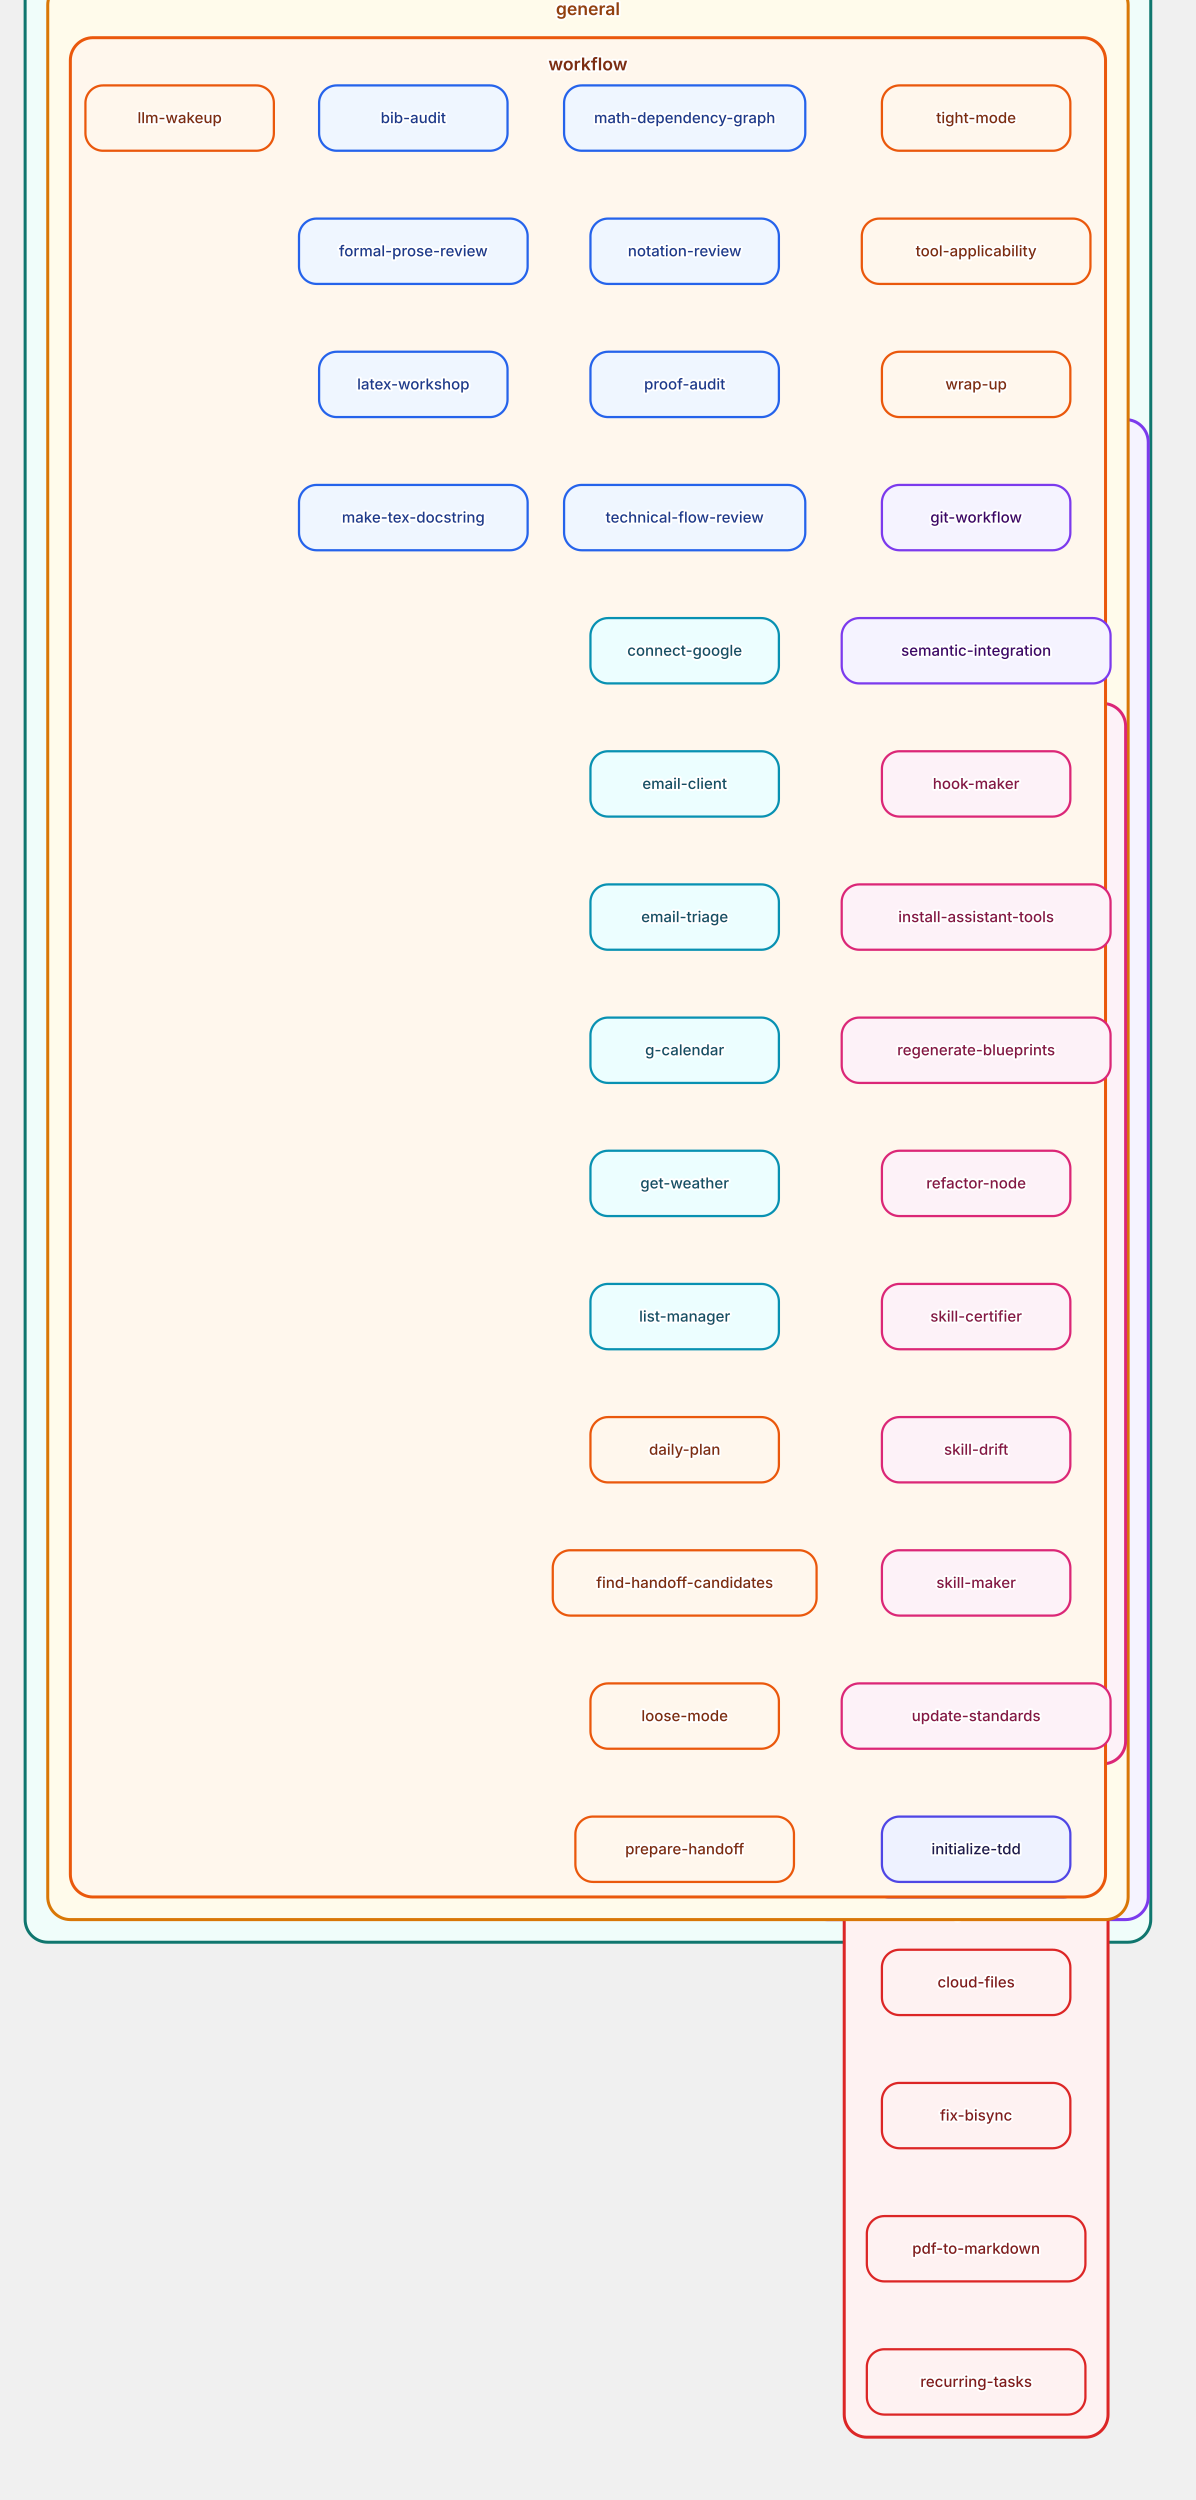
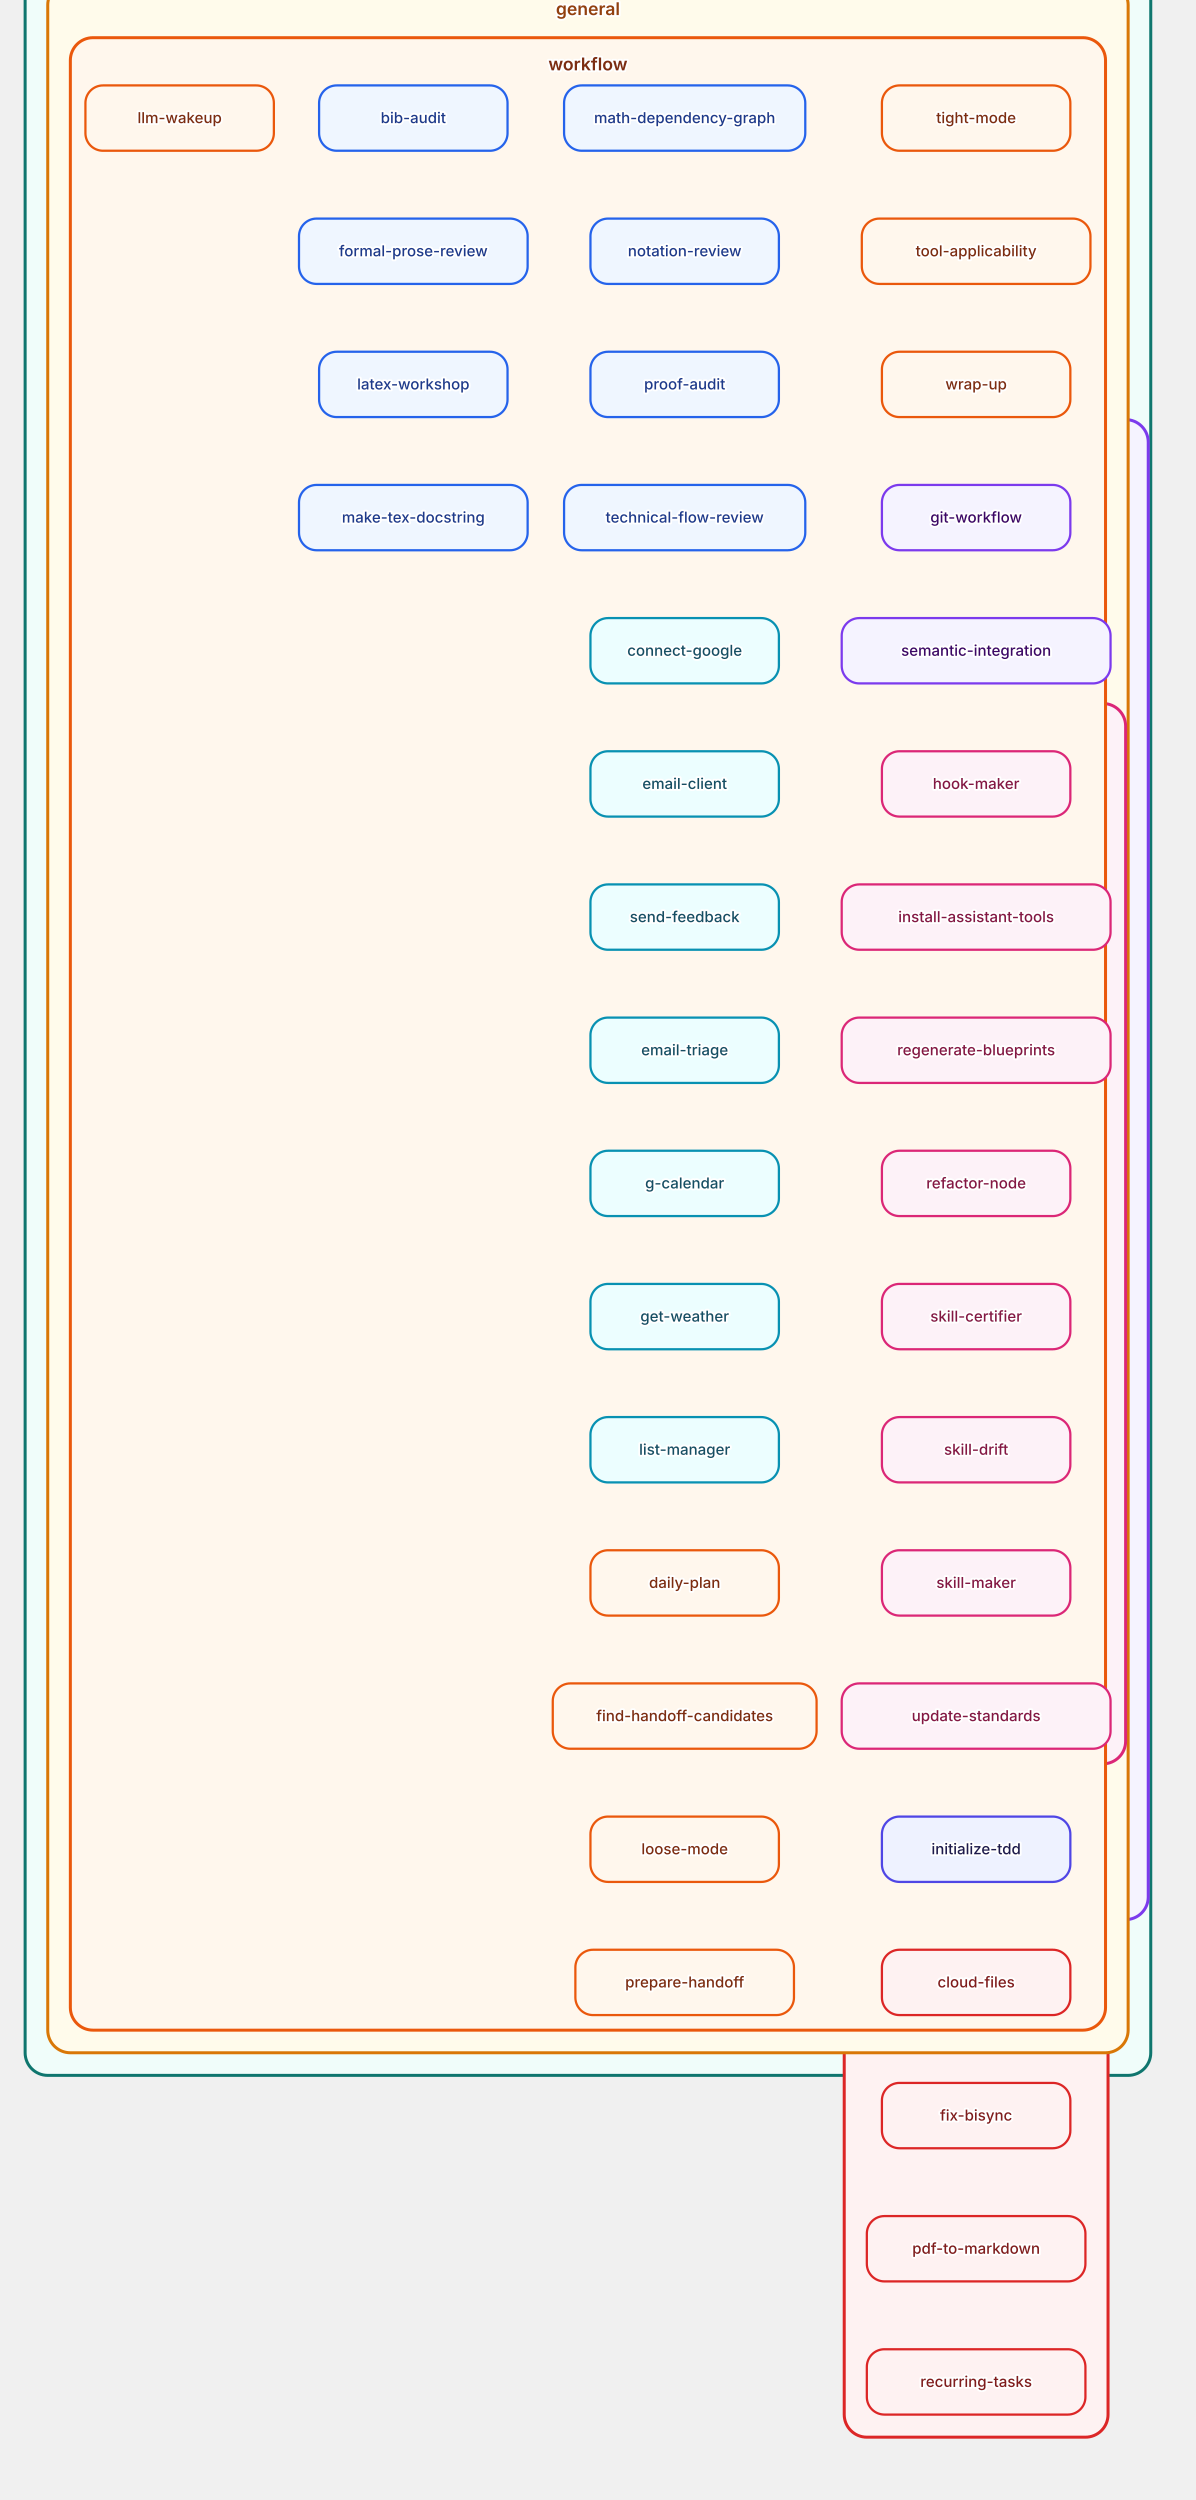
<svg xmlns="http://www.w3.org/2000/svg" width="952" height="1990" viewBox="0 0 952 1990">
  <defs>
    <marker id="arrow-end" markerWidth="10" markerHeight="8" refX="8" refY="4" orient="auto" markerUnits="strokeWidth">
      <path d="M0 0 L8 4 L0 8 Z" fill="#64748b" />
    </marker>
    <marker id="arrow-start" markerWidth="10" markerHeight="8" refX="2" refY="4" orient="auto-start-reverse" markerUnits="strokeWidth">
      <path d="M8 0 L0 4 L8 8 Z" fill="#64748b" />
    </marker>
  </defs>
  <g transform="translate(56 56)">
    <g id="edges" />
    <g id="groups">
      <g id="assistant" data-kind="group">
-         <rect x="-36" y="-122" width="896" height="1612" rx="18" ry="18" fill="#f0fdfa" stroke="#0f766e" stroke-width="2.4" />
+         <rect x="-36" y="-122" width="896" height="1718" rx="18" ry="18" fill="#f0fdfa" stroke="#0f766e" stroke-width="2.4" />
        <text x="412" y="-96" text-anchor="middle" font-family="Inter, Segoe UI, sans-serif" font-size="14" font-weight="600" fill="#134e4a" stroke="#ffffff" stroke-width="3" stroke-linejoin="round" paint-order="stroke">
          <tspan x="412" dy="0">assistant</tspan>
        </text>
      </g>
      <g id="development" data-kind="group">
        <rect x="584" y="278" width="274" height="1194" rx="18" ry="18" fill="#f5f3ff" stroke="#7c3aed" stroke-width="2.4" />
        <text x="721" y="304" text-anchor="middle" font-family="Inter, Segoe UI, sans-serif" font-size="14" font-weight="600" fill="#3b0764" stroke="#ffffff" stroke-width="3" stroke-linejoin="round" paint-order="stroke">
          <tspan x="721" dy="0">development</tspan>
        </text>
      </g>
      <g id="system" data-kind="group">
        <rect x="616" y="1444" width="210" height="440" rx="18" ry="18" fill="#fef2f2" stroke="#dc2626" stroke-width="2.4" />
        <text x="721" y="1470" text-anchor="middle" font-family="Inter, Segoe UI, sans-serif" font-size="14" font-weight="600" fill="#7f1d1d" stroke="#ffffff" stroke-width="3" stroke-linejoin="round" paint-order="stroke">
          <tspan x="721" dy="0">system</tspan>
        </text>
      </g>
      <g id="research" data-kind="group">
        <rect x="164" y="-32" width="439" height="432" rx="18" ry="18" fill="#eff6ff" stroke="#2563eb" stroke-width="2.4" />
        <text x="383.5" y="-6" text-anchor="middle" font-family="Inter, Segoe UI, sans-serif" font-size="14" font-weight="600" fill="#1e3a8a" stroke="#ffffff" stroke-width="3" stroke-linejoin="round" paint-order="stroke">
          <tspan x="383.5" dy="0">research</tspan>
        </text>
      </g>
      <g id="general" data-kind="group">
-         <rect x="-18" y="-70" width="860" height="1542" rx="18" ry="18" fill="#fffbeb" stroke="#d97706" stroke-width="2.4" />
+         <rect x="-18" y="-70" width="860" height="1648" rx="18" ry="18" fill="#fffbeb" stroke="#d97706" stroke-width="2.4" />
        <text x="412" y="-44" text-anchor="middle" font-family="Inter, Segoe UI, sans-serif" font-size="14" font-weight="600" fill="#92400e" stroke="#ffffff" stroke-width="3" stroke-linejoin="round" paint-order="stroke">
          <tspan x="412" dy="0">general</tspan>
        </text>
      </g>
      <g id="skill" data-kind="group">
        <rect x="602" y="504" width="238" height="844" rx="18" ry="18" fill="#fdf2f8" stroke="#db2777" stroke-width="2.4" />
        <text x="721" y="530" text-anchor="middle" font-family="Inter, Segoe UI, sans-serif" font-size="14" font-weight="600" fill="#831843" stroke="#ffffff" stroke-width="3" stroke-linejoin="round" paint-order="stroke">
          <tspan x="721" dy="0">skill</tspan>
        </text>
      </g>
      <g id="coding" data-kind="group">
        <rect x="634" y="1352" width="174" height="102" rx="18" ry="18" fill="#eef2ff" stroke="#4f46e5" stroke-width="2.4" />
        <text x="721" y="1378" text-anchor="middle" font-family="Inter, Segoe UI, sans-serif" font-size="14" font-weight="600" fill="#1e1b4b" stroke="#ffffff" stroke-width="3" stroke-linejoin="round" paint-order="stroke">
          <tspan x="721" dy="0">coding</tspan>
        </text>
      </g>
      <g id="productivity" data-kind="group">
-         <rect x="402" y="398" width="174" height="632" rx="18" ry="18" fill="#ecfeff" stroke="#0891b2" stroke-width="2.4" />
+         <rect x="402" y="398" width="174" height="738" rx="18" ry="18" fill="#ecfeff" stroke="#0891b2" stroke-width="2.4" />
        <text x="489" y="424" text-anchor="middle" font-family="Inter, Segoe UI, sans-serif" font-size="14" font-weight="600" fill="#164e63" stroke="#ffffff" stroke-width="3" stroke-linejoin="round" paint-order="stroke">
          <tspan x="489" dy="0">productivity</tspan>
        </text>
      </g>
      <g id="workflow" data-kind="group">
-         <rect x="0" y="-26" width="824" height="1480" rx="18" ry="18" fill="#fff7ed" stroke="#ea580c" stroke-width="2.4" />
+         <rect x="0" y="-26" width="824" height="1586" rx="18" ry="18" fill="#fff7ed" stroke="#ea580c" stroke-width="2.4" />
        <text x="412" y="0" text-anchor="middle" font-family="Inter, Segoe UI, sans-serif" font-size="14" font-weight="600" fill="#7c2d12" stroke="#ffffff" stroke-width="3" stroke-linejoin="round" paint-order="stroke">
          <tspan x="412" dy="0">workflow</tspan>
        </text>
      </g>
    </g>
    <g id="nodes">
      <g id="bib-audit" data-kind="node">
        <rect x="198" y="12" width="150" height="52" rx="14" ry="14" fill="#eff6ff" stroke="#2563eb" stroke-width="1.8" />
        <text x="273" y="42" text-anchor="middle" font-family="Inter, Segoe UI, sans-serif" font-size="12" font-weight="500" fill="#1e3a8a" stroke="#ffffff" stroke-width="3" stroke-linejoin="round" paint-order="stroke">
          <tspan x="273" dy="0">bib-audit</tspan>
        </text>
      </g>
      <g id="formal-prose-review" data-kind="node">
        <rect x="182" y="118" width="182" height="52" rx="14" ry="14" fill="#eff6ff" stroke="#2563eb" stroke-width="1.8" />
        <text x="273" y="148" text-anchor="middle" font-family="Inter, Segoe UI, sans-serif" font-size="12" font-weight="500" fill="#1e3a8a" stroke="#ffffff" stroke-width="3" stroke-linejoin="round" paint-order="stroke">
          <tspan x="273" dy="0">formal-prose-review</tspan>
        </text>
      </g>
      <g id="latex-workshop" data-kind="node">
        <rect x="198" y="224" width="150" height="52" rx="14" ry="14" fill="#eff6ff" stroke="#2563eb" stroke-width="1.8" />
        <text x="273" y="254" text-anchor="middle" font-family="Inter, Segoe UI, sans-serif" font-size="12" font-weight="500" fill="#1e3a8a" stroke="#ffffff" stroke-width="3" stroke-linejoin="round" paint-order="stroke">
          <tspan x="273" dy="0">latex-workshop</tspan>
        </text>
      </g>
      <g id="make-tex-docstring" data-kind="node">
        <rect x="182" y="330" width="182" height="52" rx="14" ry="14" fill="#eff6ff" stroke="#2563eb" stroke-width="1.8" />
        <text x="273" y="360" text-anchor="middle" font-family="Inter, Segoe UI, sans-serif" font-size="12" font-weight="500" fill="#1e3a8a" stroke="#ffffff" stroke-width="3" stroke-linejoin="round" paint-order="stroke">
          <tspan x="273" dy="0">make-tex-docstring</tspan>
        </text>
      </g>
      <g id="math-dependency-graph" data-kind="node">
        <rect x="393" y="12" width="192" height="52" rx="14" ry="14" fill="#eff6ff" stroke="#2563eb" stroke-width="1.8" />
        <text x="489" y="42" text-anchor="middle" font-family="Inter, Segoe UI, sans-serif" font-size="12" font-weight="500" fill="#1e3a8a" stroke="#ffffff" stroke-width="3" stroke-linejoin="round" paint-order="stroke">
          <tspan x="489" dy="0">math-dependency-graph</tspan>
        </text>
      </g>
      <g id="notation-review" data-kind="node">
        <rect x="414" y="118" width="150" height="52" rx="14" ry="14" fill="#eff6ff" stroke="#2563eb" stroke-width="1.8" />
        <text x="489" y="148" text-anchor="middle" font-family="Inter, Segoe UI, sans-serif" font-size="12" font-weight="500" fill="#1e3a8a" stroke="#ffffff" stroke-width="3" stroke-linejoin="round" paint-order="stroke">
          <tspan x="489" dy="0">notation-review</tspan>
        </text>
      </g>
      <g id="proof-audit" data-kind="node">
        <rect x="414" y="224" width="150" height="52" rx="14" ry="14" fill="#eff6ff" stroke="#2563eb" stroke-width="1.8" />
        <text x="489" y="254" text-anchor="middle" font-family="Inter, Segoe UI, sans-serif" font-size="12" font-weight="500" fill="#1e3a8a" stroke="#ffffff" stroke-width="3" stroke-linejoin="round" paint-order="stroke">
          <tspan x="489" dy="0">proof-audit</tspan>
        </text>
      </g>
      <g id="technical-flow-review" data-kind="node">
        <rect x="393" y="330" width="192" height="52" rx="14" ry="14" fill="#eff6ff" stroke="#2563eb" stroke-width="1.8" />
        <text x="489" y="360" text-anchor="middle" font-family="Inter, Segoe UI, sans-serif" font-size="12" font-weight="500" fill="#1e3a8a" stroke="#ffffff" stroke-width="3" stroke-linejoin="round" paint-order="stroke">
          <tspan x="489" dy="0">technical-flow-review</tspan>
        </text>
      </g>
      <g id="connect-google" data-kind="node">
        <rect x="414" y="436" width="150" height="52" rx="14" ry="14" fill="#ecfeff" stroke="#0891b2" stroke-width="1.8" />
        <text x="489" y="466" text-anchor="middle" font-family="Inter, Segoe UI, sans-serif" font-size="12" font-weight="500" fill="#164e63" stroke="#ffffff" stroke-width="3" stroke-linejoin="round" paint-order="stroke">
          <tspan x="489" dy="0">connect-google</tspan>
        </text>
      </g>
      <g id="email-client" data-kind="node">
        <rect x="414" y="542" width="150" height="52" rx="14" ry="14" fill="#ecfeff" stroke="#0891b2" stroke-width="1.8" />
        <text x="489" y="572" text-anchor="middle" font-family="Inter, Segoe UI, sans-serif" font-size="12" font-weight="500" fill="#164e63" stroke="#ffffff" stroke-width="3" stroke-linejoin="round" paint-order="stroke">
          <tspan x="489" dy="0">email-client</tspan>
        </text>
      </g>
-       <g id="email-triage" data-kind="node">
+       <g id="send-feedback" data-kind="node">
        <rect x="414" y="648" width="150" height="52" rx="14" ry="14" fill="#ecfeff" stroke="#0891b2" stroke-width="1.8" />
        <text x="489" y="678" text-anchor="middle" font-family="Inter, Segoe UI, sans-serif" font-size="12" font-weight="500" fill="#164e63" stroke="#ffffff" stroke-width="3" stroke-linejoin="round" paint-order="stroke">
-           <tspan x="489" dy="0">email-triage</tspan>
-         </text>
-       </g>
-       <g id="g-calendar" data-kind="node">
+           <tspan x="489" dy="0">send-feedback</tspan>
+         </text>
+       </g>
+       <g id="email-triage" data-kind="node">
        <rect x="414" y="754" width="150" height="52" rx="14" ry="14" fill="#ecfeff" stroke="#0891b2" stroke-width="1.8" />
        <text x="489" y="784" text-anchor="middle" font-family="Inter, Segoe UI, sans-serif" font-size="12" font-weight="500" fill="#164e63" stroke="#ffffff" stroke-width="3" stroke-linejoin="round" paint-order="stroke">
-           <tspan x="489" dy="0">g-calendar</tspan>
-         </text>
-       </g>
-       <g id="get-weather" data-kind="node">
+           <tspan x="489" dy="0">email-triage</tspan>
+         </text>
+       </g>
+       <g id="g-calendar" data-kind="node">
        <rect x="414" y="860" width="150" height="52" rx="14" ry="14" fill="#ecfeff" stroke="#0891b2" stroke-width="1.8" />
        <text x="489" y="890" text-anchor="middle" font-family="Inter, Segoe UI, sans-serif" font-size="12" font-weight="500" fill="#164e63" stroke="#ffffff" stroke-width="3" stroke-linejoin="round" paint-order="stroke">
-           <tspan x="489" dy="0">get-weather</tspan>
-         </text>
-       </g>
-       <g id="list-manager" data-kind="node">
+           <tspan x="489" dy="0">g-calendar</tspan>
+         </text>
+       </g>
+       <g id="get-weather" data-kind="node">
        <rect x="414" y="966" width="150" height="52" rx="14" ry="14" fill="#ecfeff" stroke="#0891b2" stroke-width="1.8" />
        <text x="489" y="996" text-anchor="middle" font-family="Inter, Segoe UI, sans-serif" font-size="12" font-weight="500" fill="#164e63" stroke="#ffffff" stroke-width="3" stroke-linejoin="round" paint-order="stroke">
+           <tspan x="489" dy="0">get-weather</tspan>
+         </text>
+       </g>
+       <g id="list-manager" data-kind="node">
+         <rect x="414" y="1072" width="150" height="52" rx="14" ry="14" fill="#ecfeff" stroke="#0891b2" stroke-width="1.8" />
+         <text x="489" y="1102" text-anchor="middle" font-family="Inter, Segoe UI, sans-serif" font-size="12" font-weight="500" fill="#164e63" stroke="#ffffff" stroke-width="3" stroke-linejoin="round" paint-order="stroke">
          <tspan x="489" dy="0">list-manager</tspan>
        </text>
      </g>
      <g id="daily-plan" data-kind="node">
-         <rect x="414" y="1072" width="150" height="52" rx="14" ry="14" fill="#fff7ed" stroke="#ea580c" stroke-width="1.8" />
-         <text x="489" y="1102" text-anchor="middle" font-family="Inter, Segoe UI, sans-serif" font-size="12" font-weight="500" fill="#7c2d12" stroke="#ffffff" stroke-width="3" stroke-linejoin="round" paint-order="stroke">
+         <rect x="414" y="1178" width="150" height="52" rx="14" ry="14" fill="#fff7ed" stroke="#ea580c" stroke-width="1.8" />
+         <text x="489" y="1208" text-anchor="middle" font-family="Inter, Segoe UI, sans-serif" font-size="12" font-weight="500" fill="#7c2d12" stroke="#ffffff" stroke-width="3" stroke-linejoin="round" paint-order="stroke">
          <tspan x="489" dy="0">daily-plan</tspan>
        </text>
      </g>
      <g id="find-handoff-candidates" data-kind="node">
-         <rect x="384" y="1178" width="210" height="52" rx="14" ry="14" fill="#fff7ed" stroke="#ea580c" stroke-width="1.8" />
-         <text x="489" y="1208" text-anchor="middle" font-family="Inter, Segoe UI, sans-serif" font-size="12" font-weight="500" fill="#7c2d12" stroke="#ffffff" stroke-width="3" stroke-linejoin="round" paint-order="stroke">
+         <rect x="384" y="1284" width="210" height="52" rx="14" ry="14" fill="#fff7ed" stroke="#ea580c" stroke-width="1.8" />
+         <text x="489" y="1314" text-anchor="middle" font-family="Inter, Segoe UI, sans-serif" font-size="12" font-weight="500" fill="#7c2d12" stroke="#ffffff" stroke-width="3" stroke-linejoin="round" paint-order="stroke">
          <tspan x="489" dy="0">find-handoff-candidates</tspan>
        </text>
      </g>
      <g id="llm-wakeup" data-kind="node">
        <rect x="12" y="12" width="150" height="52" rx="14" ry="14" fill="#fff7ed" stroke="#ea580c" stroke-width="1.8" />
        <text x="87" y="42" text-anchor="middle" font-family="Inter, Segoe UI, sans-serif" font-size="12" font-weight="500" fill="#7c2d12" stroke="#ffffff" stroke-width="3" stroke-linejoin="round" paint-order="stroke">
          <tspan x="87" dy="0">llm-wakeup</tspan>
        </text>
      </g>
      <g id="loose-mode" data-kind="node">
-         <rect x="414" y="1284" width="150" height="52" rx="14" ry="14" fill="#fff7ed" stroke="#ea580c" stroke-width="1.8" />
-         <text x="489" y="1314" text-anchor="middle" font-family="Inter, Segoe UI, sans-serif" font-size="12" font-weight="500" fill="#7c2d12" stroke="#ffffff" stroke-width="3" stroke-linejoin="round" paint-order="stroke">
+         <rect x="414" y="1390" width="150" height="52" rx="14" ry="14" fill="#fff7ed" stroke="#ea580c" stroke-width="1.8" />
+         <text x="489" y="1420" text-anchor="middle" font-family="Inter, Segoe UI, sans-serif" font-size="12" font-weight="500" fill="#7c2d12" stroke="#ffffff" stroke-width="3" stroke-linejoin="round" paint-order="stroke">
          <tspan x="489" dy="0">loose-mode</tspan>
        </text>
      </g>
      <g id="prepare-handoff" data-kind="node">
-         <rect x="402" y="1390" width="174" height="52" rx="14" ry="14" fill="#fff7ed" stroke="#ea580c" stroke-width="1.8" />
-         <text x="489" y="1420" text-anchor="middle" font-family="Inter, Segoe UI, sans-serif" font-size="12" font-weight="500" fill="#7c2d12" stroke="#ffffff" stroke-width="3" stroke-linejoin="round" paint-order="stroke">
+         <rect x="402" y="1496" width="174" height="52" rx="14" ry="14" fill="#fff7ed" stroke="#ea580c" stroke-width="1.8" />
+         <text x="489" y="1526" text-anchor="middle" font-family="Inter, Segoe UI, sans-serif" font-size="12" font-weight="500" fill="#7c2d12" stroke="#ffffff" stroke-width="3" stroke-linejoin="round" paint-order="stroke">
          <tspan x="489" dy="0">prepare-handoff</tspan>
        </text>
      </g>
      <g id="tight-mode" data-kind="node">
        <rect x="646" y="12" width="150" height="52" rx="14" ry="14" fill="#fff7ed" stroke="#ea580c" stroke-width="1.8" />
        <text x="721" y="42" text-anchor="middle" font-family="Inter, Segoe UI, sans-serif" font-size="12" font-weight="500" fill="#7c2d12" stroke="#ffffff" stroke-width="3" stroke-linejoin="round" paint-order="stroke">
          <tspan x="721" dy="0">tight-mode</tspan>
        </text>
      </g>
      <g id="tool-applicability" data-kind="node">
        <rect x="630" y="118" width="182" height="52" rx="14" ry="14" fill="#fff7ed" stroke="#ea580c" stroke-width="1.8" />
        <text x="721" y="148" text-anchor="middle" font-family="Inter, Segoe UI, sans-serif" font-size="12" font-weight="500" fill="#7c2d12" stroke="#ffffff" stroke-width="3" stroke-linejoin="round" paint-order="stroke">
          <tspan x="721" dy="0">tool-applicability</tspan>
        </text>
      </g>
      <g id="wrap-up" data-kind="node">
        <rect x="646" y="224" width="150" height="52" rx="14" ry="14" fill="#fff7ed" stroke="#ea580c" stroke-width="1.8" />
        <text x="721" y="254" text-anchor="middle" font-family="Inter, Segoe UI, sans-serif" font-size="12" font-weight="500" fill="#7c2d12" stroke="#ffffff" stroke-width="3" stroke-linejoin="round" paint-order="stroke">
          <tspan x="721" dy="0">wrap-up</tspan>
        </text>
      </g>
      <g id="git-workflow" data-kind="node">
        <rect x="646" y="330" width="150" height="52" rx="14" ry="14" fill="#f5f3ff" stroke="#7c3aed" stroke-width="1.8" />
        <text x="721" y="360" text-anchor="middle" font-family="Inter, Segoe UI, sans-serif" font-size="12" font-weight="500" fill="#3b0764" stroke="#ffffff" stroke-width="3" stroke-linejoin="round" paint-order="stroke">
          <tspan x="721" dy="0">git-workflow</tspan>
        </text>
      </g>
      <g id="semantic-integration" data-kind="node">
        <rect x="614" y="436" width="214" height="52" rx="14" ry="14" fill="#f5f3ff" stroke="#7c3aed" stroke-width="1.8" />
        <text x="721" y="466" text-anchor="middle" font-family="Inter, Segoe UI, sans-serif" font-size="12" font-weight="500" fill="#3b0764" stroke="#ffffff" stroke-width="3" stroke-linejoin="round" paint-order="stroke">
          <tspan x="721" dy="0">semantic-integration</tspan>
        </text>
      </g>
      <g id="hook-maker" data-kind="node">
        <rect x="646" y="542" width="150" height="52" rx="14" ry="14" fill="#fdf2f8" stroke="#db2777" stroke-width="1.8" />
        <text x="721" y="572" text-anchor="middle" font-family="Inter, Segoe UI, sans-serif" font-size="12" font-weight="500" fill="#831843" stroke="#ffffff" stroke-width="3" stroke-linejoin="round" paint-order="stroke">
          <tspan x="721" dy="0">hook-maker</tspan>
        </text>
      </g>
      <g id="install-assistant-tools" data-kind="node">
        <rect x="614" y="648" width="214" height="52" rx="14" ry="14" fill="#fdf2f8" stroke="#db2777" stroke-width="1.8" />
        <text x="721" y="678" text-anchor="middle" font-family="Inter, Segoe UI, sans-serif" font-size="12" font-weight="500" fill="#831843" stroke="#ffffff" stroke-width="3" stroke-linejoin="round" paint-order="stroke">
          <tspan x="721" dy="0">install-assistant-tools</tspan>
        </text>
      </g>
      <g id="regenerate-blueprints" data-kind="node">
        <rect x="614" y="754" width="214" height="52" rx="14" ry="14" fill="#fdf2f8" stroke="#db2777" stroke-width="1.8" />
        <text x="721" y="784" text-anchor="middle" font-family="Inter, Segoe UI, sans-serif" font-size="12" font-weight="500" fill="#831843" stroke="#ffffff" stroke-width="3" stroke-linejoin="round" paint-order="stroke">
          <tspan x="721" dy="0">regenerate-blueprints</tspan>
        </text>
      </g>
      <g id="refactor-node" data-kind="node">
        <rect x="646" y="860" width="150" height="52" rx="14" ry="14" fill="#fdf2f8" stroke="#db2777" stroke-width="1.8" />
        <text x="721" y="890" text-anchor="middle" font-family="Inter, Segoe UI, sans-serif" font-size="12" font-weight="500" fill="#831843" stroke="#ffffff" stroke-width="3" stroke-linejoin="round" paint-order="stroke">
          <tspan x="721" dy="0">refactor-node</tspan>
        </text>
      </g>
      <g id="skill-certifier" data-kind="node">
        <rect x="646" y="966" width="150" height="52" rx="14" ry="14" fill="#fdf2f8" stroke="#db2777" stroke-width="1.8" />
        <text x="721" y="996" text-anchor="middle" font-family="Inter, Segoe UI, sans-serif" font-size="12" font-weight="500" fill="#831843" stroke="#ffffff" stroke-width="3" stroke-linejoin="round" paint-order="stroke">
          <tspan x="721" dy="0">skill-certifier</tspan>
        </text>
      </g>
      <g id="skill-drift" data-kind="node">
        <rect x="646" y="1072" width="150" height="52" rx="14" ry="14" fill="#fdf2f8" stroke="#db2777" stroke-width="1.8" />
        <text x="721" y="1102" text-anchor="middle" font-family="Inter, Segoe UI, sans-serif" font-size="12" font-weight="500" fill="#831843" stroke="#ffffff" stroke-width="3" stroke-linejoin="round" paint-order="stroke">
          <tspan x="721" dy="0">skill-drift</tspan>
        </text>
      </g>
      <g id="skill-maker" data-kind="node">
        <rect x="646" y="1178" width="150" height="52" rx="14" ry="14" fill="#fdf2f8" stroke="#db2777" stroke-width="1.8" />
        <text x="721" y="1208" text-anchor="middle" font-family="Inter, Segoe UI, sans-serif" font-size="12" font-weight="500" fill="#831843" stroke="#ffffff" stroke-width="3" stroke-linejoin="round" paint-order="stroke">
          <tspan x="721" dy="0">skill-maker</tspan>
        </text>
      </g>
      <g id="update-standards" data-kind="node">
        <rect x="614" y="1284" width="214" height="52" rx="14" ry="14" fill="#fdf2f8" stroke="#db2777" stroke-width="1.8" />
        <text x="721" y="1314" text-anchor="middle" font-family="Inter, Segoe UI, sans-serif" font-size="12" font-weight="500" fill="#831843" stroke="#ffffff" stroke-width="3" stroke-linejoin="round" paint-order="stroke">
          <tspan x="721" dy="0">update-standards</tspan>
        </text>
      </g>
      <g id="initialize-tdd" data-kind="node">
        <rect x="646" y="1390" width="150" height="52" rx="14" ry="14" fill="#eef2ff" stroke="#4f46e5" stroke-width="1.8" />
        <text x="721" y="1420" text-anchor="middle" font-family="Inter, Segoe UI, sans-serif" font-size="12" font-weight="500" fill="#1e1b4b" stroke="#ffffff" stroke-width="3" stroke-linejoin="round" paint-order="stroke">
          <tspan x="721" dy="0">initialize-tdd</tspan>
        </text>
      </g>
      <g id="cloud-files" data-kind="node">
        <rect x="646" y="1496" width="150" height="52" rx="14" ry="14" fill="#fef2f2" stroke="#dc2626" stroke-width="1.8" />
        <text x="721" y="1526" text-anchor="middle" font-family="Inter, Segoe UI, sans-serif" font-size="12" font-weight="500" fill="#7f1d1d" stroke="#ffffff" stroke-width="3" stroke-linejoin="round" paint-order="stroke">
          <tspan x="721" dy="0">cloud-files</tspan>
        </text>
      </g>
      <g id="fix-bisync" data-kind="node">
        <rect x="646" y="1602" width="150" height="52" rx="14" ry="14" fill="#fef2f2" stroke="#dc2626" stroke-width="1.8" />
        <text x="721" y="1632" text-anchor="middle" font-family="Inter, Segoe UI, sans-serif" font-size="12" font-weight="500" fill="#7f1d1d" stroke="#ffffff" stroke-width="3" stroke-linejoin="round" paint-order="stroke">
          <tspan x="721" dy="0">fix-bisync</tspan>
        </text>
      </g>
      <g id="pdf-to-markdown" data-kind="node">
        <rect x="634" y="1708" width="174" height="52" rx="14" ry="14" fill="#fef2f2" stroke="#dc2626" stroke-width="1.8" />
        <text x="721" y="1738" text-anchor="middle" font-family="Inter, Segoe UI, sans-serif" font-size="12" font-weight="500" fill="#7f1d1d" stroke="#ffffff" stroke-width="3" stroke-linejoin="round" paint-order="stroke">
          <tspan x="721" dy="0">pdf-to-markdown</tspan>
        </text>
      </g>
      <g id="recurring-tasks" data-kind="node">
        <rect x="634" y="1814" width="174" height="52" rx="14" ry="14" fill="#fef2f2" stroke="#dc2626" stroke-width="1.8" />
        <text x="721" y="1844" text-anchor="middle" font-family="Inter, Segoe UI, sans-serif" font-size="12" font-weight="500" fill="#7f1d1d" stroke="#ffffff" stroke-width="3" stroke-linejoin="round" paint-order="stroke">
          <tspan x="721" dy="0">recurring-tasks</tspan>
        </text>
      </g>
    </g>
  </g>
</svg>
